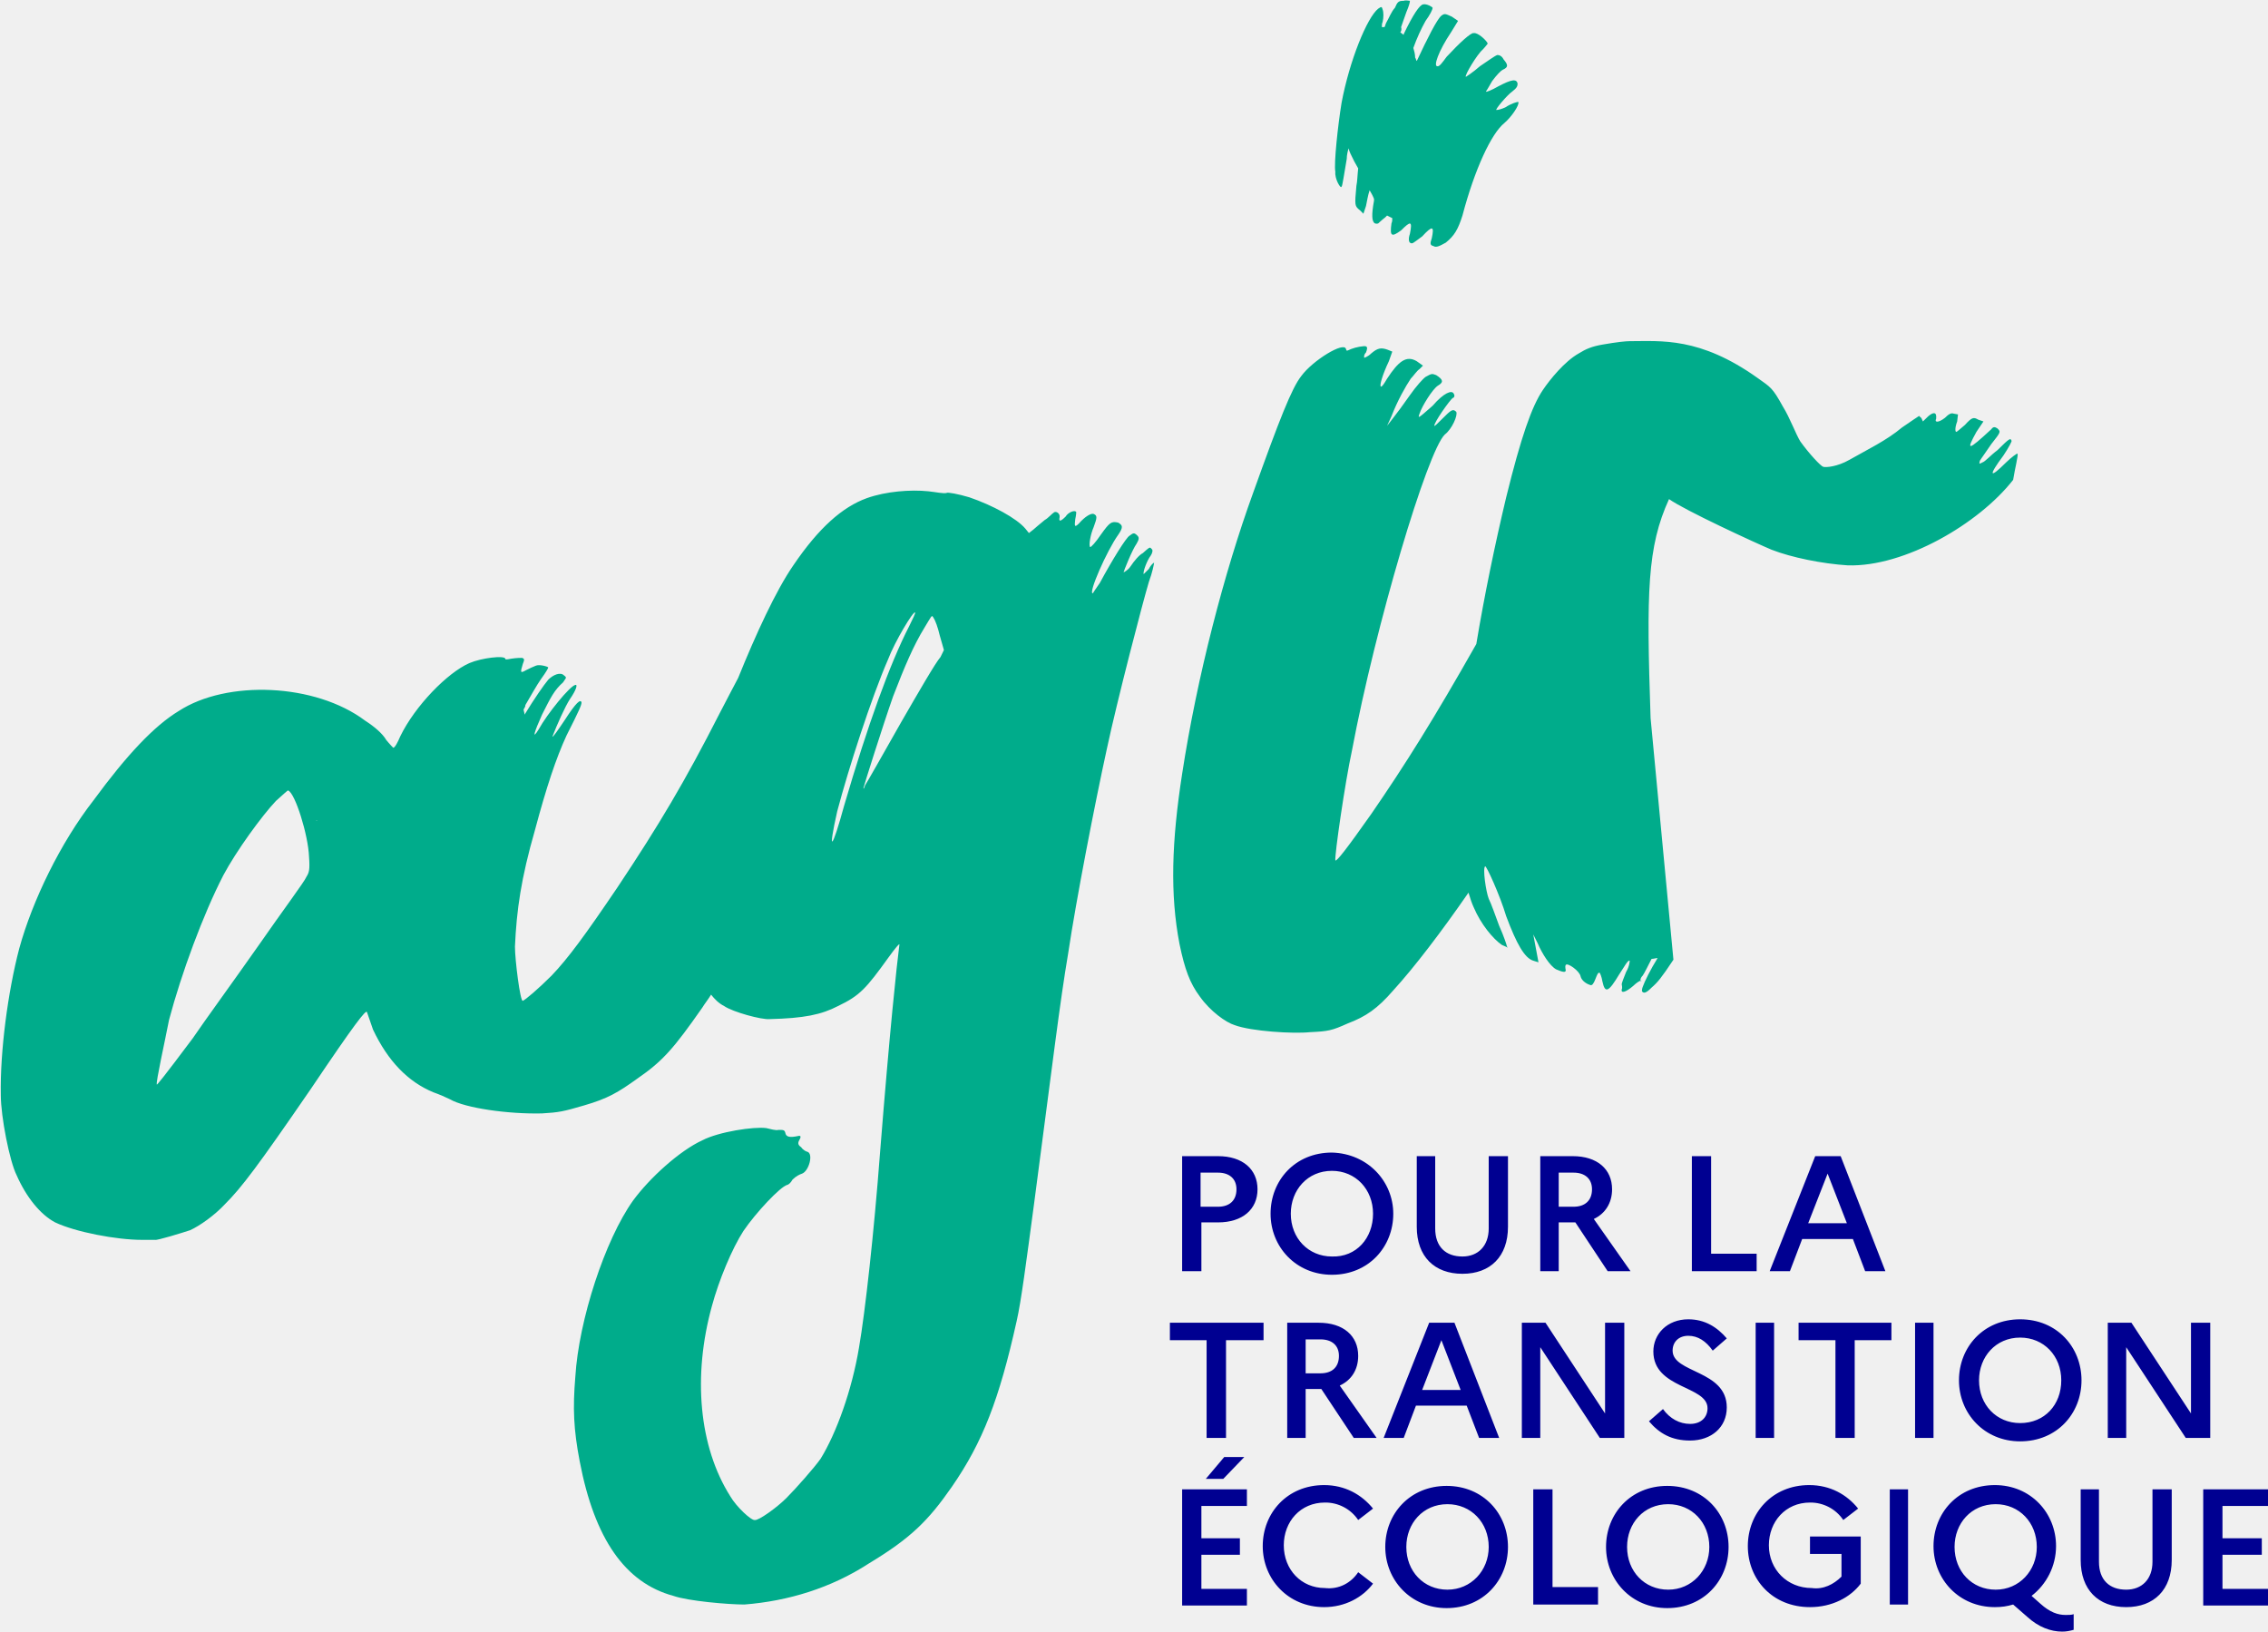
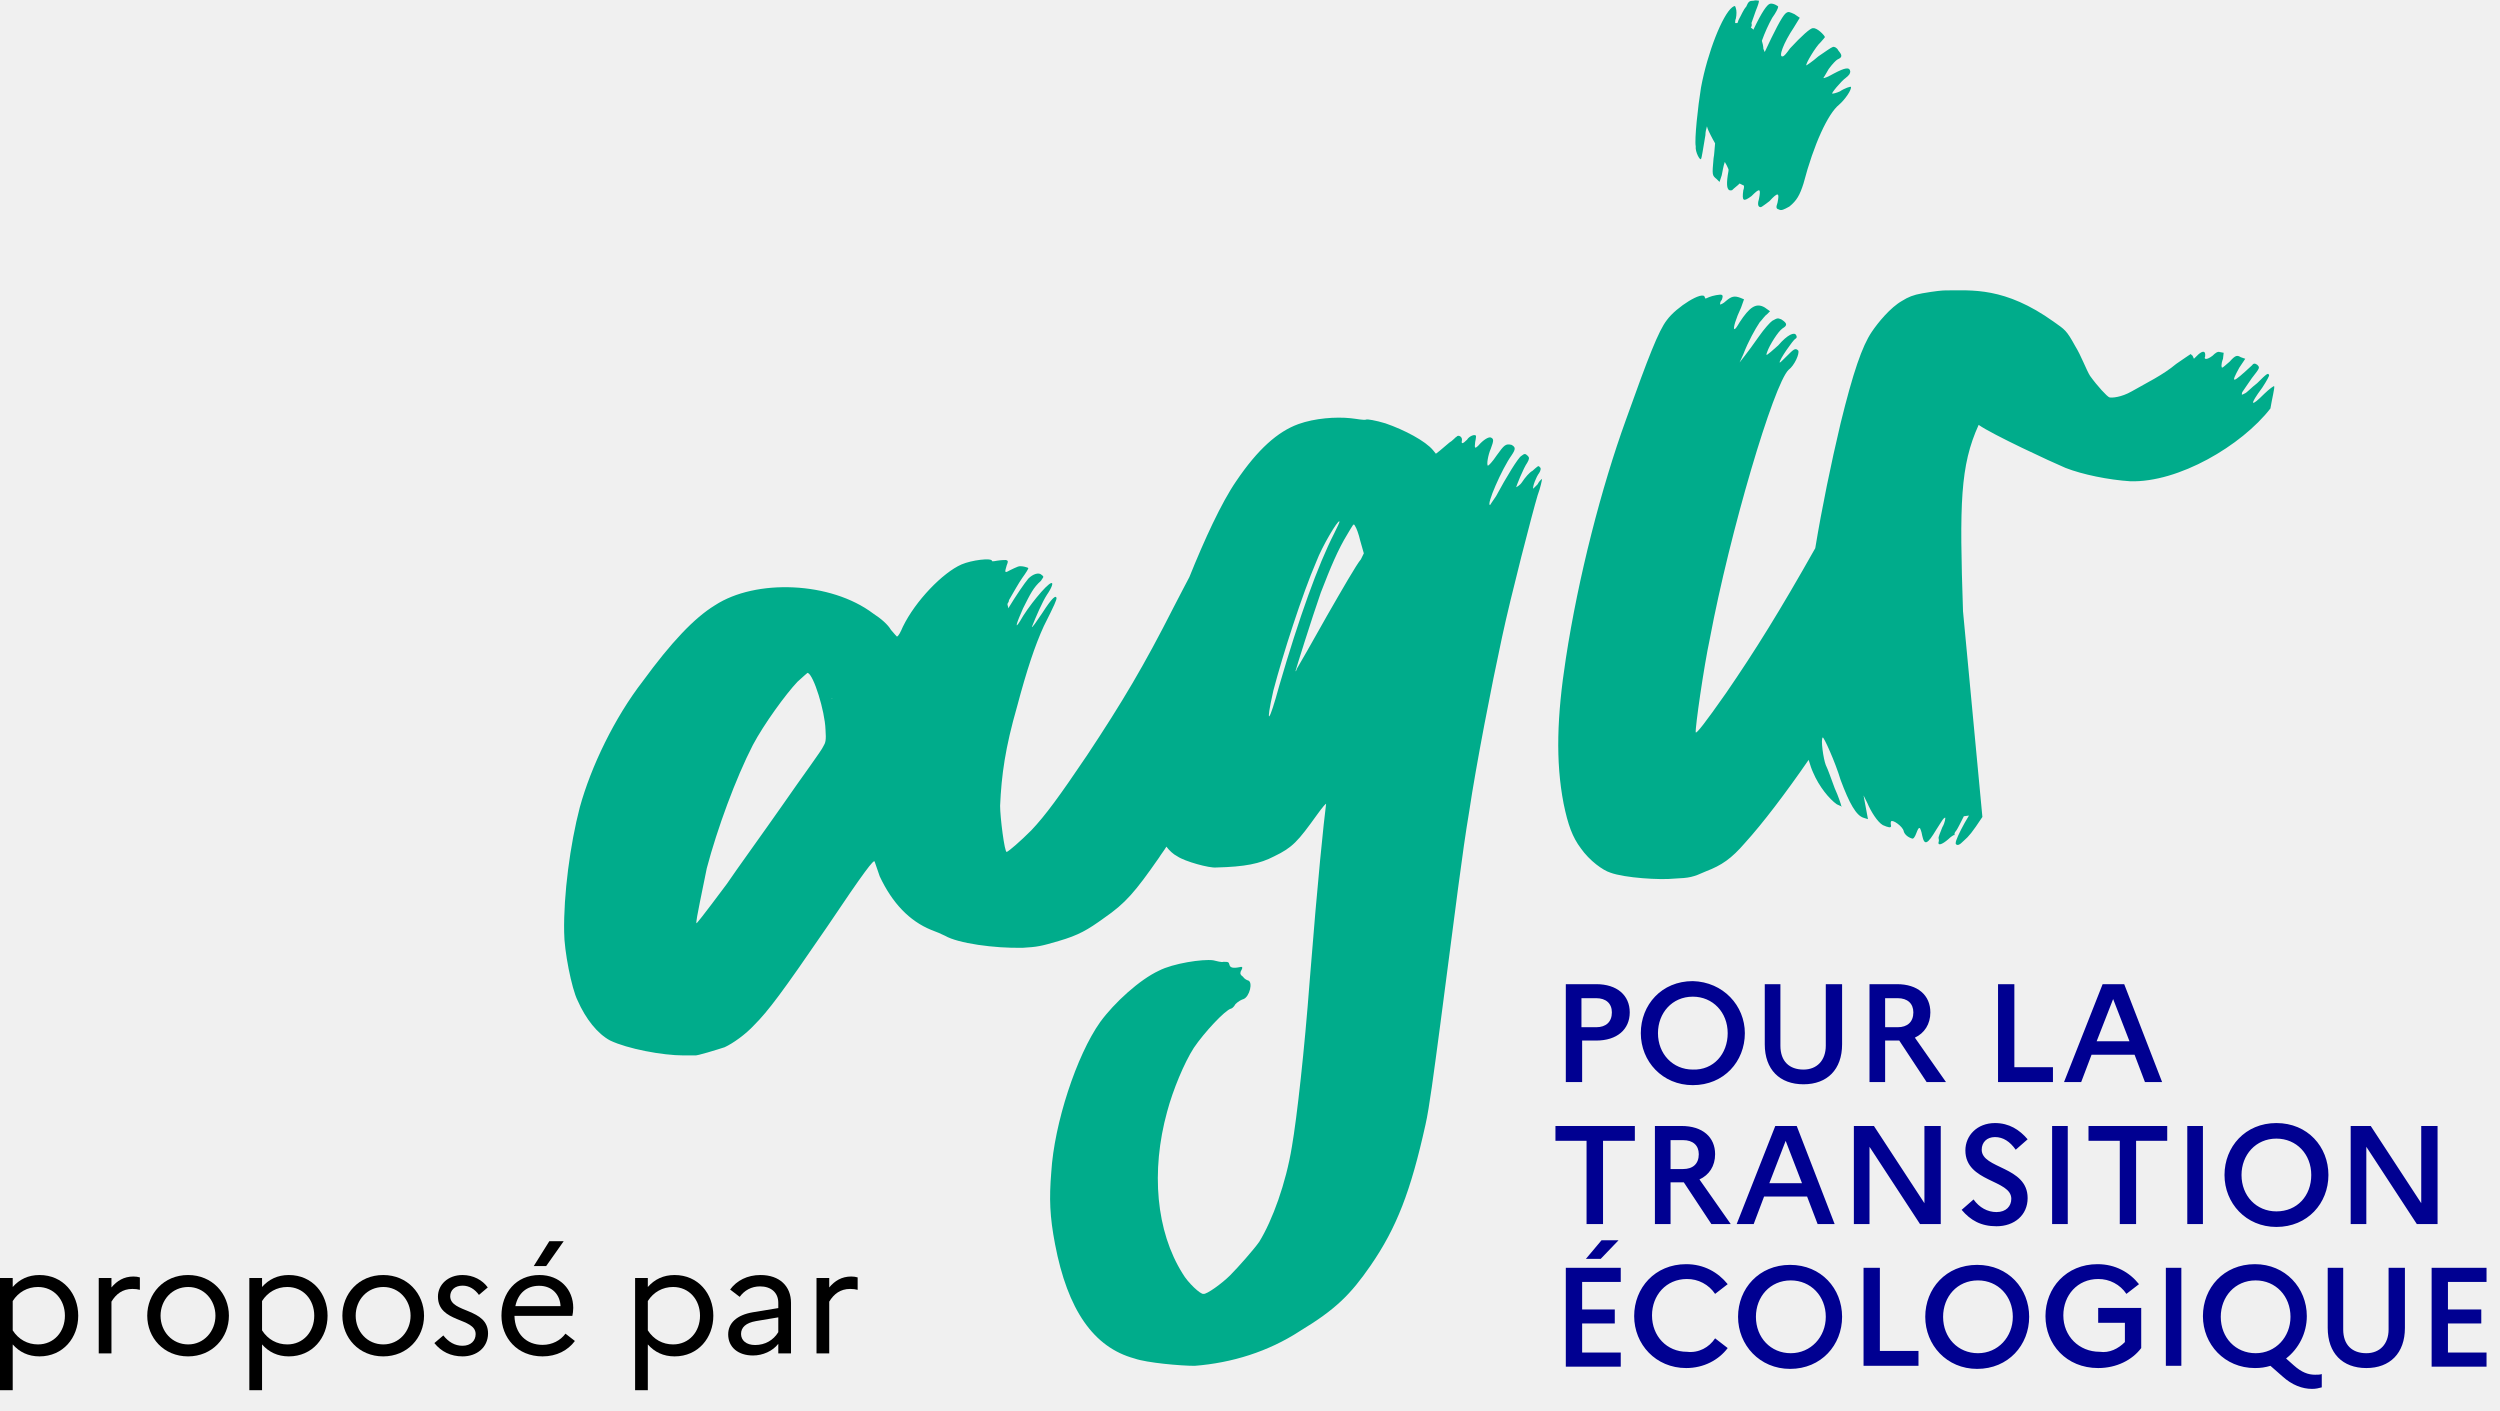
- <svg xmlns="http://www.w3.org/2000/svg" version="1.2" viewBox="0 0 139 100" width="139" height="100">
-   <path d="M70.41 34.87c.16-.32.38-.43.32-.38 0 .06-.1.59-.32 1.18-.37 1.23-1.93 7.22-2.57 10.21-.76 3.48-1.88 9.25-2.37 12.52-.53 3.15-.91 6.41-2.09 15.34-.48 3.59-.8 6.05-1.07 7.22-1.07 4.82-2.09 7.44-3.97 10.16-1.45 2.09-2.53 3.16-5.1 4.71-2.31 1.5-4.94 2.3-7.62 2.51-.97 0-3.44-.21-4.35-.53-2.95-.8-4.83-3.48-5.74-8.24-.38-1.98-.43-3.26-.27-5.18.21-3.48 1.82-8.4 3.54-10.81 1.02-1.39 2.85-3.05 4.24-3.69 1.02-.53 3.17-.85 3.92-.75.27.06.59.16.75.11.32 0 .38 0 .43.22.05.21.27.26.75.16.22-.06.22.05.06.32-.06.16 0 .26.16.37.1.16.32.27.37.27.38.11.11 1.17-.32 1.34-.16.05-.38.16-.59.37-.11.21-.27.32-.32.32-.43.11-1.93 1.71-2.69 2.83-.69 1.07-1.5 3-1.93 4.6-1.18 4.28-.8 8.61 1.13 11.66.37.64 1.29 1.5 1.5 1.45.22.05 1.34-.75 1.93-1.34.59-.59 1.72-1.87 2.1-2.41.96-1.55 1.93-4.22 2.36-6.84.37-2.14.91-6.96 1.29-11.98.59-7.43 1.02-11.45 1.18-12.68.05-.16-.27.22-.65.75-1.39 1.93-1.77 2.36-3.11 3-1.02.53-2.09.75-4.19.8-.48.05-2.25-.43-2.79-.8-.32-.16-.59-.43-.8-.7-.16.27-.38.54-.54.8-1.72 2.46-2.41 3.27-3.97 4.34-1.18.85-1.82 1.23-3.27 1.65-1.29.38-1.56.43-2.58.49-2.09.05-4.72-.33-5.63-.86-.22-.11-.7-.32-1.02-.43-1.56-.64-2.8-1.92-3.71-3.85-.16-.48-.32-.91-.37-1.07-.06-.16-.7.64-3.44 4.71-3.27 4.76-4.24 6.04-5.26 7.06-.64.69-1.55 1.33-2.14 1.6-.49.16-2.04.64-2.15.59h-.81c-1.55 0-4.07-.48-5.31-1.07-.91-.48-1.77-1.55-2.36-2.89-.43-.85-.97-3.58-.97-4.92-.05-2.67.43-6.31 1.13-8.98.81-2.94 2.52-6.47 4.56-9.09 2.04-2.78 3.71-4.55 5.21-5.46 2.95-1.92 8.37-1.71 11.43.59.59.38 1.07.8 1.29 1.18.21.26.43.48.43.48.1 0 .27-.32.43-.7.91-1.87 2.89-3.9 4.24-4.49.75-.32 2.14-.48 2.2-.27 0 .06.05.06.37 0 .32-.05.59-.05.65-.05.16.05.16.11.05.38-.16.53-.16.58.21.37.22-.11.43-.21.59-.27.22-.1.76.06.76.11s-.16.32-.43.69c-.27.38-.65 1.07-.97 1.61 0 .11-.05.16-.11.27 0 .1.06.21.06.32.59-.97 1.18-1.82 1.45-2.14.32-.32.75-.48.96-.27.22.16.11.16-.05.43-.54.48-.75.91-1.29 1.98-.48 1.07-.64 1.6-.21.91.53-.97 1.93-2.68 2.25-2.73.16-.05.05.32-.32.85-.32.49-.81 1.61-1.08 2.3 0 .11.33-.37.76-1.01.69-1.07.96-1.29 1.02-1.07 0 .16-.11.43-.92 2.03-.64 1.39-1.23 3.16-1.93 5.78-.86 2.99-1.13 4.92-1.23 7.16 0 .8.32 3.37.48 3.32.16-.06.97-.75 1.77-1.55 1.02-1.07 2.04-2.46 4.03-5.4 2.57-3.86 4.13-6.48 6.28-10.7.48-.91.91-1.76 1.12-2.14 1.08-2.67 2.31-5.35 3.38-6.9 1.56-2.3 3.01-3.58 4.51-4.12 1.18-.42 2.68-.53 3.76-.42.48.05.96.16 1.13.1.05-.05.69.06 1.39.27 1.4.48 2.9 1.28 3.44 1.93l.21.26.27-.21c.05-.05.43-.37.7-.59.21-.11.48-.43.53-.43.11-.16.43 0 .38.27-.06.27.05.27.37-.05.16-.27.59-.43.65-.27 0 0 0 .16-.06.43-.05.43-.05.53.22.27.37-.43.75-.65.91-.59.22.1.22.21 0 .8-.21.48-.32 1.18-.21 1.23.05 0 .32-.27.64-.75.54-.75.64-.85 1.07-.75.27.16.33.27 0 .75-.69.96-1.87 3.64-1.55 3.58 0 0 .16-.26.43-.64.75-1.39 1.61-2.78 1.82-2.89.22-.16.27-.21.48 0 .11.11.11.22-.05.49-.27.37-.8 1.71-.8 1.76 0 0 .26-.11.43-.37.21-.32.53-.7.75-.81.37-.32.43-.42.53-.26.11.05.06.26-.05.42-.21.27-.48.97-.43 1.13l.32-.32zm-51.04 15.4l.06.05s0-.05-.06-.05zm-9.76 16.2c0 .05.32-.32 2.2-2.83.69-1.02 2.52-3.53 4.02-5.67 1.45-2.09 2.85-3.96 2.95-4.23.16-.26.22-.42.16-1.23-.05-1.33-.85-3.9-1.28-4.06 0-.05-.33.27-.75.64-.86.91-2.42 3.05-3.22 4.55-1.24 2.4-2.58 6.04-3.33 8.87-.27 1.39-.81 3.8-.75 3.96zm41.7-16.74c-.59 2.62-.33 2.41.43-.37 1.44-4.92 2.79-8.66 3.97-10.96.21-.43.43-.86.37-.86-.1-.11-1.23 1.76-1.66 2.89-1.02 2.35-2.42 6.68-3.11 9.3zm6.33-9.46l.21-.43-.26-.91c-.11-.48-.27-.91-.38-1.07-.11-.21-.11-.11-.54.59-.69 1.12-1.23 2.41-1.93 4.22-.64 1.82-1.82 5.57-1.82 5.62 0 .11.05 0 .1-.16.11-.16 1.08-1.87 2.2-3.85 1.08-1.87 2.1-3.64 2.42-4.01zm24.58-28.83c-.05.16-.43-.48-.38-.91-.1-.48.16-2.88.38-4.22.48-2.57 1.56-5.24 2.25-5.78.22-.16.22-.1.27.06.06.16.06.48 0 .75-.05.1-.05.21-.05.32h.16c.05-.06.05-.16.11-.27.16-.27.32-.69.53-.91.16-.37.22-.43.54-.43.11-.05.32 0 .38 0 0 .11-.06.32-.22.7-.11.32-.27.75-.32.91.05.16 0 .27-.05.32.05.05.16.11.21.16v-.05C86.62.86 87 .32 87.21.27c.22-.06.59.16.59.21 0 .11-.16.43-.43.8-.27.48-.54 1.07-.75 1.66.05.16.11.38.11.59.05.05.05.16.1.21.65-1.39 1.24-2.56 1.51-2.78.21-.16.27-.1.64.06l.38.26-.43.7c-.75 1.12-1.13 2.14-.81 2.08.11 0 .27-.21.54-.58.8-.86 1.5-1.5 1.66-1.45.27-.05.81.48.86.64 0 0-.11.16-.32.38-.32.27-1.13 1.6-1.02 1.66 0 0 .43-.27.86-.65.48-.32.91-.64 1.07-.69.11 0 .27.05.38.27.27.32.32.48-.06.64-.1.05-.37.32-.64.69-.21.38-.38.64-.38.64 0 .06.38-.1.76-.32.8-.42 1.12-.48 1.18-.16 0 .16-.06.27-.33.48-.32.22-1.12 1.18-.96 1.13.11 0 .32-.06.54-.16.32-.22.8-.38.8-.32.05.21-.43.91-.86 1.28-.8.64-1.82 2.83-2.57 5.67-.27.85-.49 1.23-1.02 1.66-.38.21-.59.32-.76.21-.21-.05-.21-.16-.1-.48.16-.75.05-.8-.59-.11-.59.43-.59.48-.75.38-.06-.06-.11-.22 0-.54.16-.8.05-.8-.54-.21-.59.43-.7.37-.59-.43.05-.11.05-.21.05-.32l-.32-.16-.11.11c-.21.16-.43.37-.43.37-.1.05-.26 0-.26-.05-.11-.11-.17-.43 0-1.34v-.11c-.06-.16-.17-.37-.27-.53-.11.32-.16.69-.22.96l-.16.48-.21-.21c-.33-.27-.33-.27-.22-1.5.06-.27.06-.64.11-1.07-.11-.21-.22-.37-.32-.59-.11-.21-.22-.43-.27-.64-.06.21-.11.43-.11.64-.16.91-.27 1.71-.32 1.71zm41.43 16.37c.05.1-.16.91-.27 1.6-2.09 2.68-6.65 5.35-10.14 5.24-1.56-.1-3.44-.48-4.67-.96-1.02-.43-5.31-2.41-6.28-3.1-1.34 2.94-1.39 5.67-1.13 13.42l1.4 14.81c-.75 1.13-.97 1.39-1.34 1.71-.32.33-.49.38-.59.22 0 0 0-.16.05-.27.11-.32.48-1.07.91-1.76-.1 0-.26.05-.37.05-.22.43-.43.86-.54 1.02-.16.16-.16.32-.11.32.06.05.06.05-.05 0 0 0-.21.1-.43.32-.43.37-.75.48-.7.21.06-.11 0-.27 0-.32 0-.05.11-.37.27-.75.22-.37.22-.69.22-.69-.11-.06-.33.37-.65.85-.64 1.07-.86 1.18-1.02.43-.05-.32-.16-.53-.16-.53-.11-.06-.16.1-.27.37-.1.27-.21.43-.32.37-.32-.1-.54-.32-.59-.53-.05-.32-.8-.86-.91-.7-.06.11 0 .27 0 .33 0 .16-.22.1-.59-.06-.38-.21-.86-.96-1.13-1.6l-.27-.54.32 1.71-.32-.1c-.53-.16-1.02-1.02-1.66-2.73-.38-1.28-1.24-3.16-1.29-3.05-.16.11.05 1.55.22 1.98.16.32.42 1.07.64 1.66.27.59.48 1.23.48 1.28.11.11.06.05-.32-.11-.54-.37-1.29-1.28-1.72-2.3-.1-.21-.21-.53-.32-.9-1.66 2.4-3.33 4.59-4.61 5.99-.97 1.12-1.67 1.6-2.8 2.03-.96.43-1.18.48-2.3.53-1.02.11-3.6-.05-4.62-.43-.53-.16-1.5-.85-2.14-1.76-.6-.8-.92-1.66-1.24-3.21-.59-3.05-.48-6.31.16-10.43.91-5.93 2.58-12.35 4.35-17.22 1.61-4.49 2.36-6.41 2.95-7.16.7-.96 2.63-2.14 2.74-1.66.05.16.05.11.32 0s.8-.21.91-.16c.11.05.06.21 0 .37-.16.16-.11.33-.11.33s.22-.06.43-.27c.38-.32.59-.38 1.02-.22l.27.11-.21.59c-.38.8-.59 1.5-.49 1.55.06.05.22-.21.38-.48.7-1.07 1.18-1.45 1.82-1.07l.38.27-.21.21c-.17.11-.33.37-.54.59-.32.48-.81 1.34-1.18 2.3l-.27.59.38-.49c.21-.26.64-.85 1.02-1.39.37-.53.8-1.01.96-1.12.38-.21.38-.21.65-.11.42.27.48.43.1.65-.32.21-.96 1.23-1.12 1.71-.11.32-.11.32.8-.48.7-.81 1.18-.97 1.29-.75.11.16 0 .27-.05.27-.17.1-1.19 1.55-1.13 1.71 0 .05.21-.16.48-.43.54-.54.65-.64.86-.43.11.21-.27 1.07-.7 1.39-1.07 1.02-4.24 11.66-5.69 19.36-.43 1.98-1.07 6.42-1.02 6.74.06.1.65-.64 2.2-2.84 2.1-3.05 3.87-5.88 6.44-10.42.49-2.95 1.13-6.05 1.83-8.99.91-3.69 1.56-5.56 2.25-6.58.43-.64 1.34-1.76 2.2-2.24.43-.27.81-.43 1.45-.54.91-.16 1.45-.21 1.67-.21 1.93 0 4.29-.27 7.83 2.25.81.58.91.58 1.56 1.76.43.69.8 1.71 1.07 2.14.54.75 1.24 1.5 1.4 1.55.16.05.86 0 1.61-.43 1.12-.64 2.25-1.17 3.22-1.98.53-.37 1.02-.69 1.02-.69.05-.06.05.05.16.1l.1.22.33-.32c.32-.27.53-.27.48.16-.11.21.11.27.54-.06.21-.21.37-.32.53-.26l.27.05-.05.43c-.16.43-.11.64-.06.64.06 0 .27-.21.54-.43.43-.48.54-.48.81-.32l.32.11-.43.64c-.65 1.18-.54 1.18.91-.16.11-.16.22-.16.38-.05.21.21.21.21-.38.96-.32.48-.64.91-.7 1.02-.05.21-.05.21.16.1.17-.05.49-.43.92-.75.75-.75.8-.75.86-.58.05 0-.17.42-.49.9-.96 1.29-.86 1.45.16.43.33-.32.7-.59.7-.53zM63.38 67.27s0-.05 0 0z" fill="#00AC8B" />
-   <path d="M74.65 70.86c1.5 0 2.42.8 2.42 2.03 0 1.23-.92 2.03-2.42 2.03h-1.02v2.99h-1.18v-7.05h2.2zm-1.07 1.01v2.09h1.07c.7 0 1.13-.38 1.13-1.07 0-.64-.43-1.02-1.13-1.02h-1.07zm11.81 2.52c0 2.03-1.51 3.74-3.76 3.74-2.2 0-3.76-1.71-3.76-3.74 0-2.04 1.5-3.75 3.76-3.75 2.2.06 3.76 1.77 3.76 3.75zm-1.24 0c0-1.5-1.07-2.63-2.52-2.63-1.5 0-2.52 1.18-2.52 2.63 0 1.49 1.07 2.62 2.52 2.62 1.5.05 2.52-1.13 2.52-2.62zm7.09-3.53h1.18v4.33c0 1.82-1.08 2.88-2.79 2.88-1.72 0-2.8-1.06-2.8-2.88v-4.33h1.13v4.43c0 1.13.65 1.72 1.67 1.72.96 0 1.61-.65 1.61-1.72v-4.43zm5.15 0c1.5 0 2.41.8 2.41 2.03 0 .85-.43 1.5-1.12 1.82l2.25 3.2h-1.4l-1.98-2.99h-1.02v2.99H94.4v-7.05h1.99zm-.86 1.01v2.09h.91c.7 0 1.13-.38 1.13-1.07 0-.64-.43-1.02-1.13-1.02h-.91zm9.34-1.01v5.98h2.79v1.07h-3.97v-7.05h1.18zm6.38 0h1.56l2.74 7.05h-1.24l-.75-1.97h-3.11l-.75 1.97h-1.24l2.79-7.05zm1.94 4.11l-1.18-3.04-1.19 3.04h2.37zm-35.75 6.1v1.07h-2.3v5.99h-1.19v-5.99H71.7v-1.07h5.74zm3.38 0c1.51 0 2.42.8 2.42 2.03 0 .86-.43 1.5-1.13 1.82l2.26 3.21h-1.4l-1.99-3h-.96v3h-1.13v-7.06h1.93zm-.8 1.02v2.08h.91c.7 0 1.13-.37 1.13-1.07 0-.64-.43-1.01-1.13-1.01h-.91zm7.57-1.02h1.55l2.74 7.06h-1.23l-.76-1.98h-3.11l-.75 1.98H84.8l2.79-7.06zm.75 1.07l-1.18 3.05h2.36l-1.18-3.05zm6.38-1.07l3.65 5.56v-5.56h1.18v7.06h-1.5l-3.65-5.56v5.56h-1.13v-7.06h1.45zm7.2 5.29c.42.59 1.02.91 1.66.91.7 0 1.07-.43 1.07-.96 0-1.39-3.32-1.18-3.32-3.48 0-1.07.85-1.97 2.14-1.97 1.02 0 1.77.48 2.36 1.17l-.86.75c-.42-.59-.91-.91-1.5-.91s-.96.38-.96.91c0 1.39 3.32 1.18 3.32 3.48 0 1.23-.96 2.03-2.25 2.03-1.13 0-1.88-.43-2.52-1.18l.86-.75zm5.68-5.29h1.13v7.06h-1.13v-7.06zm8.32 0v1.07h-2.25v5.99h-1.18v-5.99h-2.26v-1.07h5.69zm1.45 0h1.13v7.06h-1.13v-7.06zm10.2 3.53c0 2.03-1.5 3.74-3.76 3.74-2.2 0-3.75-1.71-3.75-3.74 0-2.03 1.5-3.74 3.75-3.74 2.26 0 3.76 1.71 3.76 3.74zm-1.24 0c0-1.5-1.07-2.62-2.52-2.62-1.5 0-2.52 1.18-2.52 2.62 0 1.5 1.07 2.62 2.52 2.62 1.5 0 2.52-1.12 2.52-2.62zm4.3-3.53l3.65 5.56v-5.56h1.18v7.06h-1.5l-3.65-5.56v5.56h-1.13v-7.06h1.45zM72.45 91.28h3.97v1.02h-2.79v1.98h2.36v1.01h-2.36v2.09h2.79v1.02h-3.97v-7.12zm1.45-.64l1.13-1.34h1.23l-1.29 1.34H73.9zm9.34 5.72l.91.7c-.64.85-1.72 1.44-3 1.44-2.2 0-3.76-1.71-3.76-3.74 0-2.03 1.5-3.74 3.76-3.74 1.28 0 2.3.58 3 1.44l-.91.7a2.425 2.425 0 00-2.04-1.07c-1.5 0-2.52 1.17-2.52 2.62 0 1.49 1.07 2.62 2.52 2.62.86.1 1.61-.32 2.04-.97zm9.18-1.55c0 2.03-1.51 3.75-3.76 3.75-2.2 0-3.76-1.72-3.76-3.75 0-2.03 1.51-3.74 3.76-3.74s3.76 1.71 3.76 3.74zm-1.18 0c0-1.49-1.08-2.62-2.53-2.62-1.5 0-2.52 1.18-2.52 2.62 0 1.5 1.07 2.62 2.52 2.62s2.53-1.17 2.53-2.62zm3.91-3.53v5.99h2.79v1.07h-3.97v-7.06h1.18zm10.79 3.53c0 2.03-1.5 3.75-3.76 3.75-2.2 0-3.75-1.72-3.75-3.75 0-2.03 1.5-3.74 3.75-3.74 2.26 0 3.76 1.71 3.76 3.74zm-1.18 0c0-1.49-1.07-2.62-2.52-2.62-1.51 0-2.52 1.18-2.52 2.62 0 1.5 1.07 2.62 2.52 2.62s2.52-1.17 2.52-2.62zm8.1 1.82v-1.39h-1.93v-1.07h3.11v2.89c-.64.85-1.77 1.44-3.11 1.44-2.31 0-3.81-1.71-3.81-3.74 0-2.03 1.5-3.74 3.76-3.74 1.29 0 2.31.58 3 1.44l-.91.7a2.425 2.425 0 00-2.04-1.07c-1.5 0-2.52 1.17-2.52 2.62 0 1.49 1.13 2.62 2.63 2.62.7.1 1.34-.22 1.82-.7zm2.96-5.35h1.12v7.06h-1.12v-7.06zm11.27 7.65v.96c-.22.06-.43.11-.7.11-.7 0-1.45-.27-2.15-.91l-.86-.75c-.37.11-.7.16-1.12.16-2.2 0-3.76-1.71-3.76-3.74 0-2.03 1.5-3.74 3.76-3.74 2.2 0 3.75 1.71 3.75 3.74 0 1.23-.59 2.35-1.5 3.05l.54.48c.59.53 1.07.69 1.55.69.16 0 .38 0 .49-.05zm-2.26-4.12c0-1.49-1.07-2.62-2.52-2.62-1.5 0-2.52 1.18-2.52 2.62 0 1.5 1.07 2.62 2.52 2.62s2.52-1.17 2.52-2.62zm8.27-3.53v4.33c0 1.82-1.08 2.89-2.79 2.89-1.72 0-2.79-1.07-2.79-2.89v-4.33h1.12v4.44c0 1.12.65 1.71 1.67 1.71.96 0 1.61-.64 1.61-1.71v-4.44h1.18zm1.93 0H139v1.02h-2.79v1.98h2.41v1.01h-2.41v2.09H139v1.02h-3.97v-7.12z" fill="#000091" />
+ <svg xmlns="http://www.w3.org/2000/svg" width="117" height="66" viewBox="0 0 117 66" fill="none">
+   <path d="M38.213 63.339V59.811H38.808V60.252C39.067 59.944 39.389 59.741 39.837 59.741C39.949 59.741 40.054 59.755 40.138 59.783V60.364C40.033 60.336 39.928 60.322 39.788 60.322C39.326 60.322 39.025 60.56 38.808 60.917V63.339H38.213Z" fill="black" />
+   <path d="M35.241 63.437C34.548 63.437 34.079 63.052 34.079 62.45C34.079 61.918 34.485 61.54 35.234 61.414L36.424 61.218V60.973C36.424 60.483 36.074 60.203 35.57 60.203C35.164 60.203 34.835 60.392 34.618 60.693L34.17 60.35C34.478 59.93 34.975 59.671 35.591 59.671C36.487 59.671 37.019 60.196 37.019 60.973V63.339H36.424V62.891C36.158 63.234 35.696 63.437 35.241 63.437ZM34.681 62.429C34.681 62.73 34.926 62.947 35.339 62.947C35.808 62.947 36.193 62.723 36.424 62.345V61.652L35.381 61.827C34.898 61.911 34.681 62.128 34.681 62.429Z" fill="black" />
+   <path d="M29.723 65.061V59.811H30.318V60.231C30.633 59.874 31.046 59.671 31.571 59.671C32.677 59.671 33.384 60.546 33.384 61.575C33.384 62.604 32.677 63.479 31.571 63.479C31.046 63.479 30.633 63.276 30.318 62.919V65.061H29.723ZM31.501 60.231C31.011 60.231 30.584 60.469 30.318 60.889V62.261C30.591 62.688 31.018 62.919 31.501 62.919C32.25 62.919 32.761 62.324 32.761 61.575C32.761 60.826 32.25 60.231 31.501 60.231Z" fill="black" />
+   <path d="M25.561 59.251H24.98L25.708 58.089H26.38L25.561 59.251ZM26.905 62.758C26.576 63.199 26.051 63.479 25.393 63.479C24.203 63.479 23.468 62.604 23.468 61.575C23.468 60.504 24.154 59.671 25.246 59.671C26.205 59.671 26.828 60.343 26.828 61.211C26.828 61.351 26.807 61.484 26.786 61.582H24.077C24.098 62.429 24.637 62.94 25.393 62.94C25.848 62.94 26.233 62.73 26.464 62.415L26.905 62.758ZM25.232 60.175C24.651 60.175 24.245 60.518 24.119 61.127H26.233C26.212 60.609 25.855 60.175 25.232 60.175Z" fill="black" />
+   <path d="M20.328 62.856L20.748 62.499C20.993 62.807 21.287 62.982 21.644 62.982C22.036 62.982 22.26 62.744 22.26 62.436C22.26 61.645 20.496 61.925 20.496 60.679C20.496 60.126 20.965 59.671 21.644 59.671C22.148 59.671 22.582 59.909 22.827 60.252L22.414 60.602C22.225 60.336 21.959 60.168 21.651 60.168C21.273 60.168 21.07 60.392 21.07 60.665C21.07 61.456 22.841 61.204 22.841 62.408C22.834 63.066 22.309 63.479 21.651 63.479C21.091 63.479 20.65 63.255 20.328 62.856Z" fill="black" />
+   <path d="M17.934 59.671C19.068 59.671 19.845 60.546 19.845 61.575C19.845 62.604 19.068 63.479 17.934 63.479C16.793 63.479 16.023 62.604 16.023 61.575C16.023 60.546 16.793 59.671 17.934 59.671ZM17.941 62.919C18.676 62.919 19.215 62.303 19.215 61.575C19.215 60.84 18.676 60.231 17.941 60.231C17.185 60.231 16.646 60.84 16.646 61.575C16.646 62.31 17.185 62.919 17.941 62.919Z" fill="black" />
+   <path d="M11.669 65.061V59.811H12.264V60.231C12.579 59.874 12.992 59.671 13.517 59.671C14.623 59.671 15.33 60.546 15.33 61.575C15.33 62.604 14.623 63.479 13.517 63.479C12.992 63.479 12.579 63.276 12.264 62.919V65.061H11.669ZM13.447 60.231C12.957 60.231 12.53 60.469 12.264 60.889V62.261C12.537 62.688 12.964 62.919 13.447 62.919C14.196 62.919 14.707 62.324 14.707 61.575C14.707 60.826 14.196 60.231 13.447 60.231Z" fill="black" />
+   <path d="M8.802 59.671C9.936 59.671 10.713 60.546 10.713 61.575C10.713 62.604 9.936 63.479 8.802 63.479C7.661 63.479 6.891 62.604 6.891 61.575C6.891 60.546 7.661 59.671 8.802 59.671ZM8.809 62.919C9.544 62.919 10.083 62.303 10.083 61.575C10.083 60.84 9.544 60.231 8.809 60.231C8.053 60.231 7.514 60.84 7.514 61.575C7.514 62.31 8.053 62.919 8.809 62.919Z" fill="black" />
+   <path d="M4.621 63.339V59.811H5.216V60.252C5.475 59.944 5.797 59.741 6.245 59.741C6.357 59.741 6.462 59.755 6.546 59.783V60.364C6.441 60.336 6.336 60.322 6.196 60.322C5.734 60.322 5.433 60.56 5.216 60.917V63.339H4.621Z" fill="black" />
+   <path d="M0 65.061V59.811H0.595V60.231C0.91 59.874 1.323 59.671 1.848 59.671C2.954 59.671 3.661 60.546 3.661 61.575C3.661 62.604 2.954 63.479 1.848 63.479C1.323 63.479 0.91 63.276 0.595 62.919V65.061H0ZM1.778 60.231C1.288 60.231 0.861 60.469 0.595 60.889V62.261C0.868 62.688 1.295 62.919 1.778 62.919C2.527 62.919 3.038 62.324 3.038 61.575C3.038 60.826 2.527 60.231 1.778 60.231Z" fill="black" />
+   <g clip-path="url(#clip0_9727_124035)">
+     <path d="M71.959 22.666C72.063 22.457 72.205 22.386 72.166 22.419C72.166 22.457 72.102 22.802 71.959 23.186C71.72 23.985 70.71 27.878 70.295 29.822C69.803 32.084 69.078 35.834 68.761 37.96C68.418 40.008 68.171 42.127 67.407 47.931C67.097 50.264 66.889 51.864 66.715 52.624C66.022 55.757 65.362 57.46 64.144 59.228C63.205 60.587 62.506 61.282 60.842 62.289C59.346 63.264 57.644 63.785 55.908 63.921C55.28 63.921 53.681 63.785 53.092 63.577C51.182 63.056 49.964 61.315 49.375 58.221C49.129 56.934 49.097 56.102 49.2 54.853C49.336 52.592 50.379 49.394 51.492 47.827C52.153 46.923 53.338 45.844 54.238 45.428C54.898 45.084 56.29 44.876 56.776 44.941C56.951 44.98 57.158 45.045 57.261 45.013C57.469 45.013 57.508 45.013 57.54 45.156C57.572 45.292 57.715 45.325 58.026 45.26C58.168 45.221 58.168 45.292 58.064 45.468C58.026 45.572 58.064 45.636 58.168 45.708C58.233 45.812 58.375 45.883 58.407 45.883C58.654 45.955 58.479 46.644 58.2 46.755C58.097 46.787 57.954 46.858 57.818 46.995C57.747 47.132 57.644 47.203 57.611 47.203C57.333 47.275 56.361 48.315 55.869 49.042C55.423 49.738 54.898 50.992 54.62 52.032C53.856 54.815 54.102 57.629 55.351 59.611C55.591 60.028 56.187 60.587 56.323 60.554C56.465 60.587 57.19 60.066 57.572 59.683C57.954 59.3 58.686 58.468 58.932 58.117C59.553 57.109 60.182 55.373 60.46 53.67C60.7 52.279 61.049 49.147 61.295 45.883C61.677 41.054 61.956 38.441 62.059 37.642C62.092 37.538 61.885 37.785 61.638 38.129C60.738 39.383 60.492 39.663 59.625 40.079C58.964 40.423 58.272 40.566 56.912 40.599C56.601 40.632 55.455 40.319 55.105 40.079C54.898 39.975 54.723 39.8 54.587 39.624C54.484 39.8 54.341 39.975 54.238 40.144C53.124 41.743 52.677 42.27 51.667 42.965C50.903 43.517 50.489 43.764 49.55 44.038C48.715 44.285 48.54 44.317 47.879 44.356C46.526 44.389 44.823 44.142 44.234 43.797C44.092 43.725 43.781 43.589 43.574 43.517C42.564 43.102 41.761 42.27 41.172 41.015C41.068 40.703 40.964 40.423 40.932 40.319C40.893 40.215 40.479 40.736 38.705 43.381C36.587 46.475 35.959 47.307 35.299 47.97C34.885 48.419 34.295 48.834 33.913 49.01C33.596 49.114 32.592 49.426 32.521 49.394H31.997C30.993 49.394 29.361 49.081 28.559 48.698C27.969 48.386 27.413 47.691 27.03 46.819C26.752 46.267 26.402 44.492 26.402 43.621C26.37 41.886 26.681 39.52 27.134 37.785C27.659 35.873 28.766 33.579 30.087 31.876C31.407 30.069 32.489 28.919 33.46 28.327C35.37 27.079 38.879 27.215 40.861 28.71C41.243 28.957 41.553 29.23 41.696 29.477C41.832 29.646 41.974 29.79 41.974 29.79C42.039 29.79 42.149 29.581 42.253 29.334C42.842 28.119 44.124 26.799 44.998 26.416C45.484 26.208 46.384 26.104 46.423 26.241C46.423 26.279 46.455 26.279 46.662 26.241C46.869 26.208 47.044 26.208 47.083 26.208C47.187 26.241 47.187 26.279 47.115 26.455C47.012 26.799 47.012 26.832 47.251 26.695C47.394 26.624 47.53 26.559 47.633 26.52C47.776 26.455 48.126 26.559 48.126 26.591C48.126 26.624 48.022 26.799 47.847 27.04C47.672 27.287 47.426 27.735 47.219 28.087C47.219 28.158 47.187 28.191 47.148 28.262C47.148 28.327 47.187 28.398 47.187 28.47C47.569 27.84 47.951 27.287 48.126 27.079C48.333 26.871 48.611 26.767 48.747 26.904C48.889 27.008 48.818 27.008 48.715 27.183C48.365 27.495 48.229 27.774 47.879 28.47C47.569 29.166 47.465 29.51 47.743 29.061C48.087 28.431 48.993 27.32 49.2 27.287C49.304 27.255 49.233 27.495 48.993 27.84C48.786 28.158 48.469 28.886 48.294 29.334C48.294 29.406 48.508 29.094 48.786 28.678C49.233 27.983 49.407 27.84 49.446 27.983C49.446 28.087 49.375 28.262 48.851 29.302C48.436 30.206 48.054 31.356 47.601 33.059C47.044 35.002 46.869 36.257 46.805 37.713C46.805 38.233 47.012 39.904 47.115 39.871C47.219 39.832 47.743 39.383 48.261 38.864C48.922 38.168 49.582 37.264 50.871 35.353C52.535 32.844 53.545 31.142 54.937 28.398C55.248 27.807 55.526 27.255 55.662 27.008C56.361 25.272 57.158 23.53 57.851 22.523C58.861 21.027 59.8 20.195 60.771 19.845C61.535 19.572 62.506 19.5 63.205 19.572C63.516 19.604 63.827 19.675 63.937 19.637C63.969 19.604 64.384 19.675 64.837 19.812C65.743 20.124 66.715 20.644 67.064 21.067L67.2 21.235L67.375 21.099C67.407 21.067 67.653 20.858 67.828 20.715C67.964 20.644 68.139 20.436 68.171 20.436C68.243 20.332 68.45 20.436 68.418 20.611C68.379 20.787 68.45 20.787 68.657 20.579C68.761 20.404 69.039 20.299 69.078 20.404C69.078 20.404 69.078 20.508 69.039 20.683C69.007 20.962 69.007 21.027 69.182 20.858C69.421 20.579 69.667 20.436 69.771 20.475C69.913 20.54 69.913 20.611 69.771 20.995C69.635 21.307 69.564 21.762 69.635 21.794C69.667 21.794 69.842 21.619 70.049 21.307C70.399 20.82 70.464 20.755 70.742 20.82C70.917 20.924 70.956 20.995 70.742 21.307C70.295 21.931 69.531 23.673 69.738 23.634C69.738 23.634 69.842 23.465 70.017 23.218C70.502 22.314 71.059 21.411 71.195 21.34C71.338 21.235 71.37 21.203 71.506 21.34C71.577 21.411 71.577 21.483 71.474 21.658C71.299 21.898 70.956 22.77 70.956 22.802C70.956 22.802 71.124 22.73 71.234 22.561C71.37 22.354 71.577 22.107 71.72 22.035C71.959 21.827 71.998 21.762 72.063 21.866C72.134 21.898 72.102 22.035 72.031 22.139C71.894 22.314 71.72 22.77 71.752 22.873L71.959 22.666ZM38.912 32.675L38.951 32.708C38.951 32.708 38.951 32.675 38.912 32.675ZM32.592 43.206C32.592 43.238 32.8 42.998 34.017 41.366C34.464 40.703 35.648 39.072 36.62 37.681C37.559 36.322 38.465 35.106 38.53 34.931C38.633 34.762 38.672 34.658 38.633 34.132C38.601 33.267 38.083 31.596 37.805 31.492C37.805 31.46 37.591 31.668 37.319 31.909C36.762 32.5 35.752 33.891 35.234 34.866C34.431 36.426 33.564 38.792 33.078 40.632C32.903 41.535 32.553 43.102 32.592 43.206ZM59.592 32.325C59.21 34.028 59.379 33.891 59.871 32.084C60.803 28.886 61.677 26.455 62.441 24.96C62.577 24.68 62.72 24.401 62.681 24.401C62.616 24.329 61.885 25.545 61.606 26.279C60.946 27.807 60.039 30.622 59.592 32.325ZM63.691 26.175L63.827 25.896L63.659 25.305C63.587 24.992 63.484 24.713 63.413 24.609C63.341 24.473 63.341 24.538 63.063 24.992C62.616 25.721 62.267 26.559 61.813 27.735C61.399 28.919 60.635 31.356 60.635 31.389C60.635 31.46 60.667 31.389 60.7 31.285C60.771 31.18 61.399 30.069 62.124 28.782C62.823 27.567 63.484 26.416 63.691 26.175ZM79.606 7.436C79.574 7.54 79.328 7.124 79.36 6.845C79.295 6.533 79.464 4.973 79.606 4.102C79.917 2.431 80.616 0.696 81.063 0.345C81.205 0.241 81.205 0.28 81.238 0.384C81.277 0.488 81.277 0.696 81.238 0.871C81.205 0.936 81.205 1.008 81.205 1.079H81.309C81.341 1.04 81.341 0.975 81.38 0.904C81.484 0.728 81.587 0.455 81.723 0.312C81.827 0.072 81.866 0.033 82.073 0.033C82.144 1.08496e-05 82.28 0.033 82.319 0.033C82.319 0.104 82.28 0.241 82.177 0.488C82.105 0.696 82.002 0.975 81.969 1.079C82.002 1.183 81.969 1.255 81.937 1.287C81.969 1.32 82.041 1.359 82.073 1.391V1.359C82.455 0.559 82.701 0.208 82.837 0.176C82.979 0.137 83.219 0.28 83.219 0.312C83.219 0.384 83.115 0.592 82.941 0.832C82.766 1.144 82.591 1.528 82.455 1.911C82.487 2.015 82.526 2.158 82.526 2.295C82.559 2.327 82.559 2.399 82.591 2.431C83.012 1.528 83.394 0.767 83.569 0.624C83.705 0.52 83.743 0.559 83.983 0.663L84.229 0.832L83.951 1.287C83.465 2.015 83.219 2.678 83.426 2.639C83.497 2.639 83.601 2.503 83.776 2.262C84.294 1.703 84.747 1.287 84.851 1.32C85.025 1.287 85.375 1.632 85.407 1.736C85.407 1.736 85.336 1.84 85.2 1.983C84.993 2.158 84.469 3.023 84.54 3.062C84.54 3.062 84.818 2.886 85.097 2.639C85.407 2.431 85.686 2.223 85.79 2.191C85.861 2.191 85.964 2.223 86.036 2.366C86.21 2.574 86.243 2.678 85.997 2.782C85.932 2.815 85.757 2.99 85.582 3.231C85.446 3.478 85.336 3.647 85.336 3.647C85.336 3.686 85.582 3.582 85.828 3.439C86.346 3.166 86.553 3.127 86.592 3.335C86.592 3.439 86.553 3.51 86.379 3.647C86.171 3.79 85.653 4.414 85.757 4.381C85.828 4.381 85.964 4.342 86.107 4.277C86.314 4.134 86.625 4.03 86.625 4.069C86.657 4.206 86.346 4.661 86.068 4.901C85.55 5.317 84.889 6.741 84.404 8.587C84.229 9.139 84.087 9.386 83.743 9.666C83.497 9.802 83.362 9.874 83.251 9.802C83.115 9.77 83.115 9.698 83.187 9.49C83.29 9.003 83.219 8.97 82.805 9.419C82.423 9.698 82.423 9.731 82.319 9.666C82.28 9.627 82.248 9.523 82.319 9.315C82.423 8.795 82.351 8.795 81.969 9.178C81.587 9.458 81.516 9.419 81.587 8.899C81.62 8.827 81.62 8.762 81.62 8.691L81.412 8.587L81.341 8.658C81.205 8.762 81.063 8.899 81.063 8.899C80.998 8.931 80.894 8.899 80.894 8.866C80.823 8.795 80.784 8.587 80.894 7.995V7.924C80.856 7.82 80.784 7.683 80.72 7.579C80.648 7.787 80.616 8.028 80.577 8.203L80.474 8.515L80.338 8.379C80.124 8.203 80.124 8.203 80.195 7.404C80.234 7.228 80.234 6.988 80.266 6.708C80.195 6.572 80.124 6.468 80.059 6.325C79.988 6.188 79.917 6.045 79.885 5.909C79.846 6.045 79.813 6.188 79.813 6.325C79.71 6.916 79.638 7.436 79.606 7.436ZM106.431 18.076C106.464 18.142 106.328 18.668 106.256 19.116C104.903 20.858 101.951 22.594 99.691 22.523C98.681 22.457 97.464 22.21 96.667 21.898C96.007 21.619 93.229 20.332 92.601 19.884C91.733 21.794 91.701 23.569 91.869 28.607L92.776 38.233C92.29 38.968 92.148 39.136 91.908 39.344C91.701 39.559 91.591 39.592 91.526 39.487C91.526 39.487 91.526 39.383 91.559 39.312C91.63 39.104 91.869 38.617 92.148 38.168C92.083 38.168 91.979 38.2 91.908 38.2C91.766 38.48 91.63 38.76 91.559 38.864C91.455 38.968 91.455 39.072 91.487 39.072C91.526 39.104 91.526 39.104 91.455 39.072C91.455 39.072 91.319 39.136 91.177 39.279C90.898 39.52 90.691 39.592 90.723 39.416C90.762 39.344 90.723 39.24 90.723 39.208C90.723 39.175 90.794 38.968 90.898 38.721C91.041 38.48 91.041 38.272 91.041 38.272C90.969 38.233 90.827 38.513 90.62 38.825C90.205 39.52 90.063 39.592 89.959 39.104C89.927 38.896 89.856 38.76 89.856 38.76C89.784 38.721 89.752 38.825 89.681 39C89.616 39.175 89.545 39.279 89.474 39.24C89.266 39.175 89.124 39.032 89.092 38.896C89.059 38.688 88.574 38.337 88.502 38.441C88.464 38.513 88.502 38.617 88.502 38.656C88.502 38.76 88.36 38.721 88.12 38.617C87.874 38.48 87.564 37.992 87.389 37.577L87.214 37.225L87.421 38.337L87.214 38.272C86.871 38.168 86.553 37.609 86.139 36.498C85.893 35.666 85.336 34.444 85.304 34.515C85.2 34.587 85.336 35.523 85.446 35.802C85.55 36.01 85.718 36.498 85.861 36.881C86.036 37.264 86.171 37.681 86.171 37.713C86.243 37.785 86.21 37.745 85.964 37.642C85.615 37.401 85.129 36.809 84.851 36.147C84.786 36.01 84.715 35.802 84.644 35.562C83.569 37.121 82.487 38.545 81.659 39.455C81.031 40.183 80.577 40.495 79.846 40.775C79.224 41.054 79.082 41.087 78.356 41.119C77.696 41.191 76.025 41.087 75.365 40.84C75.022 40.736 74.394 40.287 73.979 39.696C73.591 39.175 73.384 38.617 73.177 37.609C72.794 35.627 72.866 33.508 73.28 30.829C73.869 26.975 74.951 22.802 76.097 19.637C77.139 16.718 77.625 15.47 78.007 14.982C78.46 14.358 79.71 13.591 79.781 13.903C79.813 14.008 79.813 13.975 79.988 13.903C80.163 13.832 80.506 13.767 80.577 13.8C80.648 13.832 80.616 13.936 80.577 14.04C80.474 14.144 80.506 14.255 80.506 14.255C80.506 14.255 80.648 14.216 80.784 14.079C81.031 13.871 81.166 13.832 81.445 13.936L81.62 14.008L81.484 14.391C81.238 14.911 81.102 15.366 81.166 15.399C81.205 15.431 81.309 15.262 81.412 15.086C81.866 14.391 82.177 14.144 82.591 14.391L82.837 14.566L82.701 14.703C82.591 14.774 82.487 14.944 82.351 15.086C82.144 15.399 81.827 15.957 81.587 16.581L81.412 16.965L81.659 16.646C81.794 16.477 82.073 16.094 82.319 15.743C82.559 15.399 82.837 15.086 82.941 15.015C83.187 14.879 83.187 14.879 83.361 14.944C83.633 15.119 83.672 15.223 83.426 15.366C83.219 15.502 82.805 16.166 82.701 16.477C82.63 16.686 82.63 16.686 83.219 16.166C83.672 15.639 83.983 15.535 84.054 15.678C84.126 15.782 84.054 15.854 84.022 15.854C83.912 15.918 83.251 16.861 83.29 16.965C83.29 16.997 83.426 16.861 83.601 16.686C83.951 16.334 84.022 16.27 84.158 16.406C84.229 16.543 83.983 17.102 83.705 17.309C83.012 17.973 80.959 24.889 80.02 29.893C79.742 31.18 79.328 34.066 79.36 34.275C79.399 34.34 79.781 33.858 80.784 32.428C82.144 30.446 83.29 28.607 84.954 25.655C85.272 23.738 85.686 21.723 86.139 19.812C86.728 17.413 87.149 16.198 87.596 15.535C87.874 15.119 88.464 14.391 89.02 14.079C89.299 13.903 89.545 13.8 89.959 13.728C90.549 13.624 90.898 13.591 91.041 13.591C92.29 13.591 93.818 13.416 96.11 15.054C96.635 15.431 96.7 15.431 97.12 16.198C97.399 16.646 97.638 17.309 97.813 17.589C98.163 18.076 98.616 18.564 98.72 18.596C98.823 18.629 99.277 18.596 99.762 18.317C100.487 17.901 101.219 17.556 101.847 17.03C102.19 16.79 102.507 16.581 102.507 16.581C102.54 16.543 102.54 16.614 102.611 16.646L102.676 16.79L102.89 16.581C103.097 16.406 103.233 16.406 103.2 16.686C103.129 16.822 103.272 16.861 103.55 16.646C103.686 16.51 103.79 16.439 103.893 16.477L104.068 16.51L104.036 16.79C103.932 17.069 103.964 17.206 103.997 17.206C104.036 17.206 104.172 17.069 104.346 16.926C104.625 16.614 104.696 16.614 104.871 16.718L105.078 16.79L104.8 17.206C104.379 17.973 104.45 17.973 105.389 17.102C105.46 16.997 105.531 16.997 105.635 17.069C105.771 17.206 105.771 17.206 105.389 17.693C105.182 18.005 104.974 18.285 104.936 18.356C104.903 18.492 104.903 18.492 105.039 18.421C105.149 18.389 105.356 18.142 105.635 17.933C106.12 17.446 106.153 17.446 106.192 17.556C106.224 17.556 106.082 17.829 105.874 18.142C105.253 18.98 105.318 19.084 105.978 18.421C106.192 18.213 106.431 18.038 106.431 18.076Z" fill="#00AC8B" />
+     <path d="M74.705 46.059C75.676 46.059 76.272 46.579 76.272 47.379C76.272 48.178 75.676 48.698 74.705 48.698H74.044V50.642H73.28V46.059H74.705ZM74.012 46.715V48.074H74.705C75.158 48.074 75.436 47.827 75.436 47.379C75.436 46.962 75.158 46.715 74.705 46.715H74.012ZM81.659 48.353C81.659 49.673 80.681 50.785 79.224 50.785C77.8 50.785 76.79 49.673 76.79 48.353C76.79 47.028 77.761 45.916 79.224 45.916C80.649 45.955 81.659 47.066 81.659 48.353ZM80.856 48.353C80.856 47.379 80.163 46.644 79.224 46.644C78.253 46.644 77.593 47.411 77.593 48.353C77.593 49.322 78.285 50.056 79.224 50.056C80.195 50.089 80.856 49.322 80.856 48.353ZM85.447 46.059H86.21V48.873C86.21 50.056 85.511 50.745 84.404 50.745C83.29 50.745 82.591 50.056 82.591 48.873V46.059H83.323V48.938C83.323 49.673 83.744 50.056 84.404 50.056C85.026 50.056 85.447 49.634 85.447 48.938V46.059ZM88.781 46.059C89.752 46.059 90.341 46.579 90.341 47.379C90.341 47.931 90.063 48.353 89.616 48.562L91.073 50.642H90.167L88.885 48.698H88.224V50.642H87.493V46.059H88.781ZM88.224 46.715V48.074H88.813C89.267 48.074 89.545 47.827 89.545 47.379C89.545 46.962 89.267 46.715 88.813 46.715H88.224ZM94.272 46.059V49.946H96.078V50.642H93.508V46.059H94.272ZM98.403 46.059H99.413L101.187 50.642H100.384L99.898 49.361H97.885L97.399 50.642H96.596L98.403 46.059ZM99.659 48.73L98.895 46.755L98.124 48.73H99.659ZM76.511 52.696V53.391H75.022V57.285H74.251V53.391H72.795V52.696H76.511ZM78.7 52.696C79.677 52.696 80.267 53.215 80.267 54.015C80.267 54.574 79.988 54.99 79.535 55.198L80.998 57.285H80.092L78.803 55.334H78.182V57.285H77.45V52.696H78.7ZM78.182 53.358V54.711H78.771C79.224 54.711 79.503 54.47 79.503 54.015C79.503 53.599 79.224 53.358 78.771 53.358H78.182ZM83.083 52.696H84.087L85.861 57.285H85.064L84.572 55.998H82.559L82.073 57.285H81.277L83.083 52.696ZM83.569 53.391L82.805 55.373H84.333L83.569 53.391ZM87.7 52.696L90.063 56.309V52.696H90.827V57.285H89.856L87.493 53.67V57.285H86.761V52.696H87.7ZM92.362 56.134C92.633 56.517 93.022 56.725 93.436 56.725C93.89 56.725 94.129 56.446 94.129 56.102C94.129 55.198 91.98 55.334 91.98 53.84C91.98 53.144 92.53 52.559 93.365 52.559C94.026 52.559 94.511 52.871 94.893 53.319L94.336 53.807C94.064 53.423 93.747 53.215 93.365 53.215C92.983 53.215 92.744 53.462 92.744 53.807C92.744 54.711 94.893 54.574 94.893 56.069C94.893 56.868 94.272 57.389 93.436 57.389C92.705 57.389 92.219 57.109 91.805 56.621L92.362 56.134ZM96.039 52.696H96.771V57.285H96.039V52.696ZM101.426 52.696V53.391H99.969V57.285H99.206V53.391H97.742V52.696H101.426ZM102.365 52.696H103.097V57.285H102.365V52.696ZM108.97 54.99C108.97 56.309 107.998 57.421 106.535 57.421C105.111 57.421 104.107 56.309 104.107 54.99C104.107 53.67 105.078 52.559 106.535 52.559C107.998 52.559 108.97 53.67 108.97 54.99ZM108.167 54.99C108.167 54.015 107.474 53.287 106.535 53.287C105.564 53.287 104.903 54.054 104.903 54.99C104.903 55.965 105.596 56.693 106.535 56.693C107.506 56.693 108.167 55.965 108.167 54.99ZM110.951 52.696L113.314 56.309V52.696H114.078V57.285H113.107L110.744 53.67V57.285H110.012V52.696H110.951ZM73.28 59.332H75.851V59.995H74.044V61.282H75.572V61.938H74.044V63.297H75.851V63.96H73.28V59.332ZM74.219 58.916L74.951 58.045H75.747L74.912 58.916H74.219ZM80.267 62.634L80.856 63.089C80.441 63.642 79.742 64.025 78.913 64.025C77.489 64.025 76.479 62.913 76.479 61.594C76.479 60.275 77.45 59.163 78.913 59.163C79.742 59.163 80.403 59.54 80.856 60.099L80.267 60.554C80.121 60.337 79.924 60.16 79.694 60.039C79.463 59.917 79.206 59.855 78.946 59.858C77.975 59.858 77.314 60.619 77.314 61.562C77.314 62.53 78.007 63.264 78.946 63.264C79.503 63.33 79.988 63.056 80.267 62.634ZM86.21 61.627C86.21 62.946 85.233 64.064 83.776 64.064C82.352 64.064 81.341 62.946 81.341 61.627C81.341 60.307 82.319 59.196 83.776 59.196C85.233 59.196 86.21 60.307 86.21 61.627ZM85.447 61.627C85.447 60.658 84.747 59.923 83.808 59.923C82.837 59.923 82.177 60.691 82.177 61.627C82.177 62.602 82.87 63.33 83.808 63.33C84.747 63.33 85.447 62.569 85.447 61.627ZM87.978 59.332V63.225H89.785V63.921H87.214V59.332H87.978ZM94.965 61.627C94.965 62.946 93.993 64.064 92.53 64.064C91.106 64.064 90.102 62.946 90.102 61.627C90.102 60.307 91.073 59.196 92.53 59.196C93.993 59.196 94.965 60.307 94.965 61.627ZM94.2 61.627C94.2 60.658 93.508 59.923 92.569 59.923C91.591 59.923 90.937 60.691 90.937 61.627C90.937 62.602 91.63 63.33 92.569 63.33C93.508 63.33 94.2 62.569 94.2 61.627ZM99.445 62.809V61.906H98.195V61.211H100.209V63.089C99.795 63.642 99.063 64.025 98.195 64.025C96.7 64.025 95.728 62.913 95.728 61.594C95.728 60.275 96.7 59.163 98.163 59.163C98.998 59.163 99.659 59.54 100.105 60.099L99.516 60.554C99.371 60.337 99.174 60.16 98.943 60.039C98.713 59.917 98.456 59.855 98.195 59.858C97.224 59.858 96.564 60.619 96.564 61.562C96.564 62.53 97.295 63.264 98.267 63.264C98.72 63.33 99.134 63.121 99.445 62.809ZM101.362 59.332H102.087V63.921H101.362V59.332ZM108.659 64.305V64.928C108.516 64.968 108.38 65 108.205 65C107.752 65 107.267 64.825 106.813 64.409L106.257 63.921C106.017 63.992 105.803 64.025 105.531 64.025C104.107 64.025 103.097 62.913 103.097 61.594C103.097 60.275 104.068 59.163 105.531 59.163C106.956 59.163 107.959 60.275 107.959 61.594C107.959 62.394 107.577 63.121 106.988 63.577L107.338 63.889C107.72 64.233 108.031 64.337 108.341 64.337C108.445 64.337 108.587 64.337 108.659 64.305ZM107.195 61.627C107.195 60.658 106.503 59.923 105.564 59.923C104.593 59.923 103.932 60.691 103.932 61.627C103.932 62.602 104.625 63.33 105.564 63.33C106.503 63.33 107.195 62.569 107.195 61.627ZM112.55 59.332V62.147C112.55 63.33 111.851 64.025 110.744 64.025C109.63 64.025 108.937 63.33 108.937 62.147V59.332H109.662V62.218C109.662 62.946 110.083 63.33 110.744 63.33C111.365 63.33 111.786 62.913 111.786 62.218V59.332H112.55ZM113.8 59.332H116.37V59.995H114.564V61.282H116.124V61.938H114.564V63.297H116.37V63.96H113.8V59.332Z" fill="#000091" />
+   </g>
+   <defs>
+     <clipPath id="clip0_9727_124035">
+       <rect width="90" height="65" fill="white" transform="translate(26.3701)" />
+     </clipPath>
+   </defs>
</svg>
